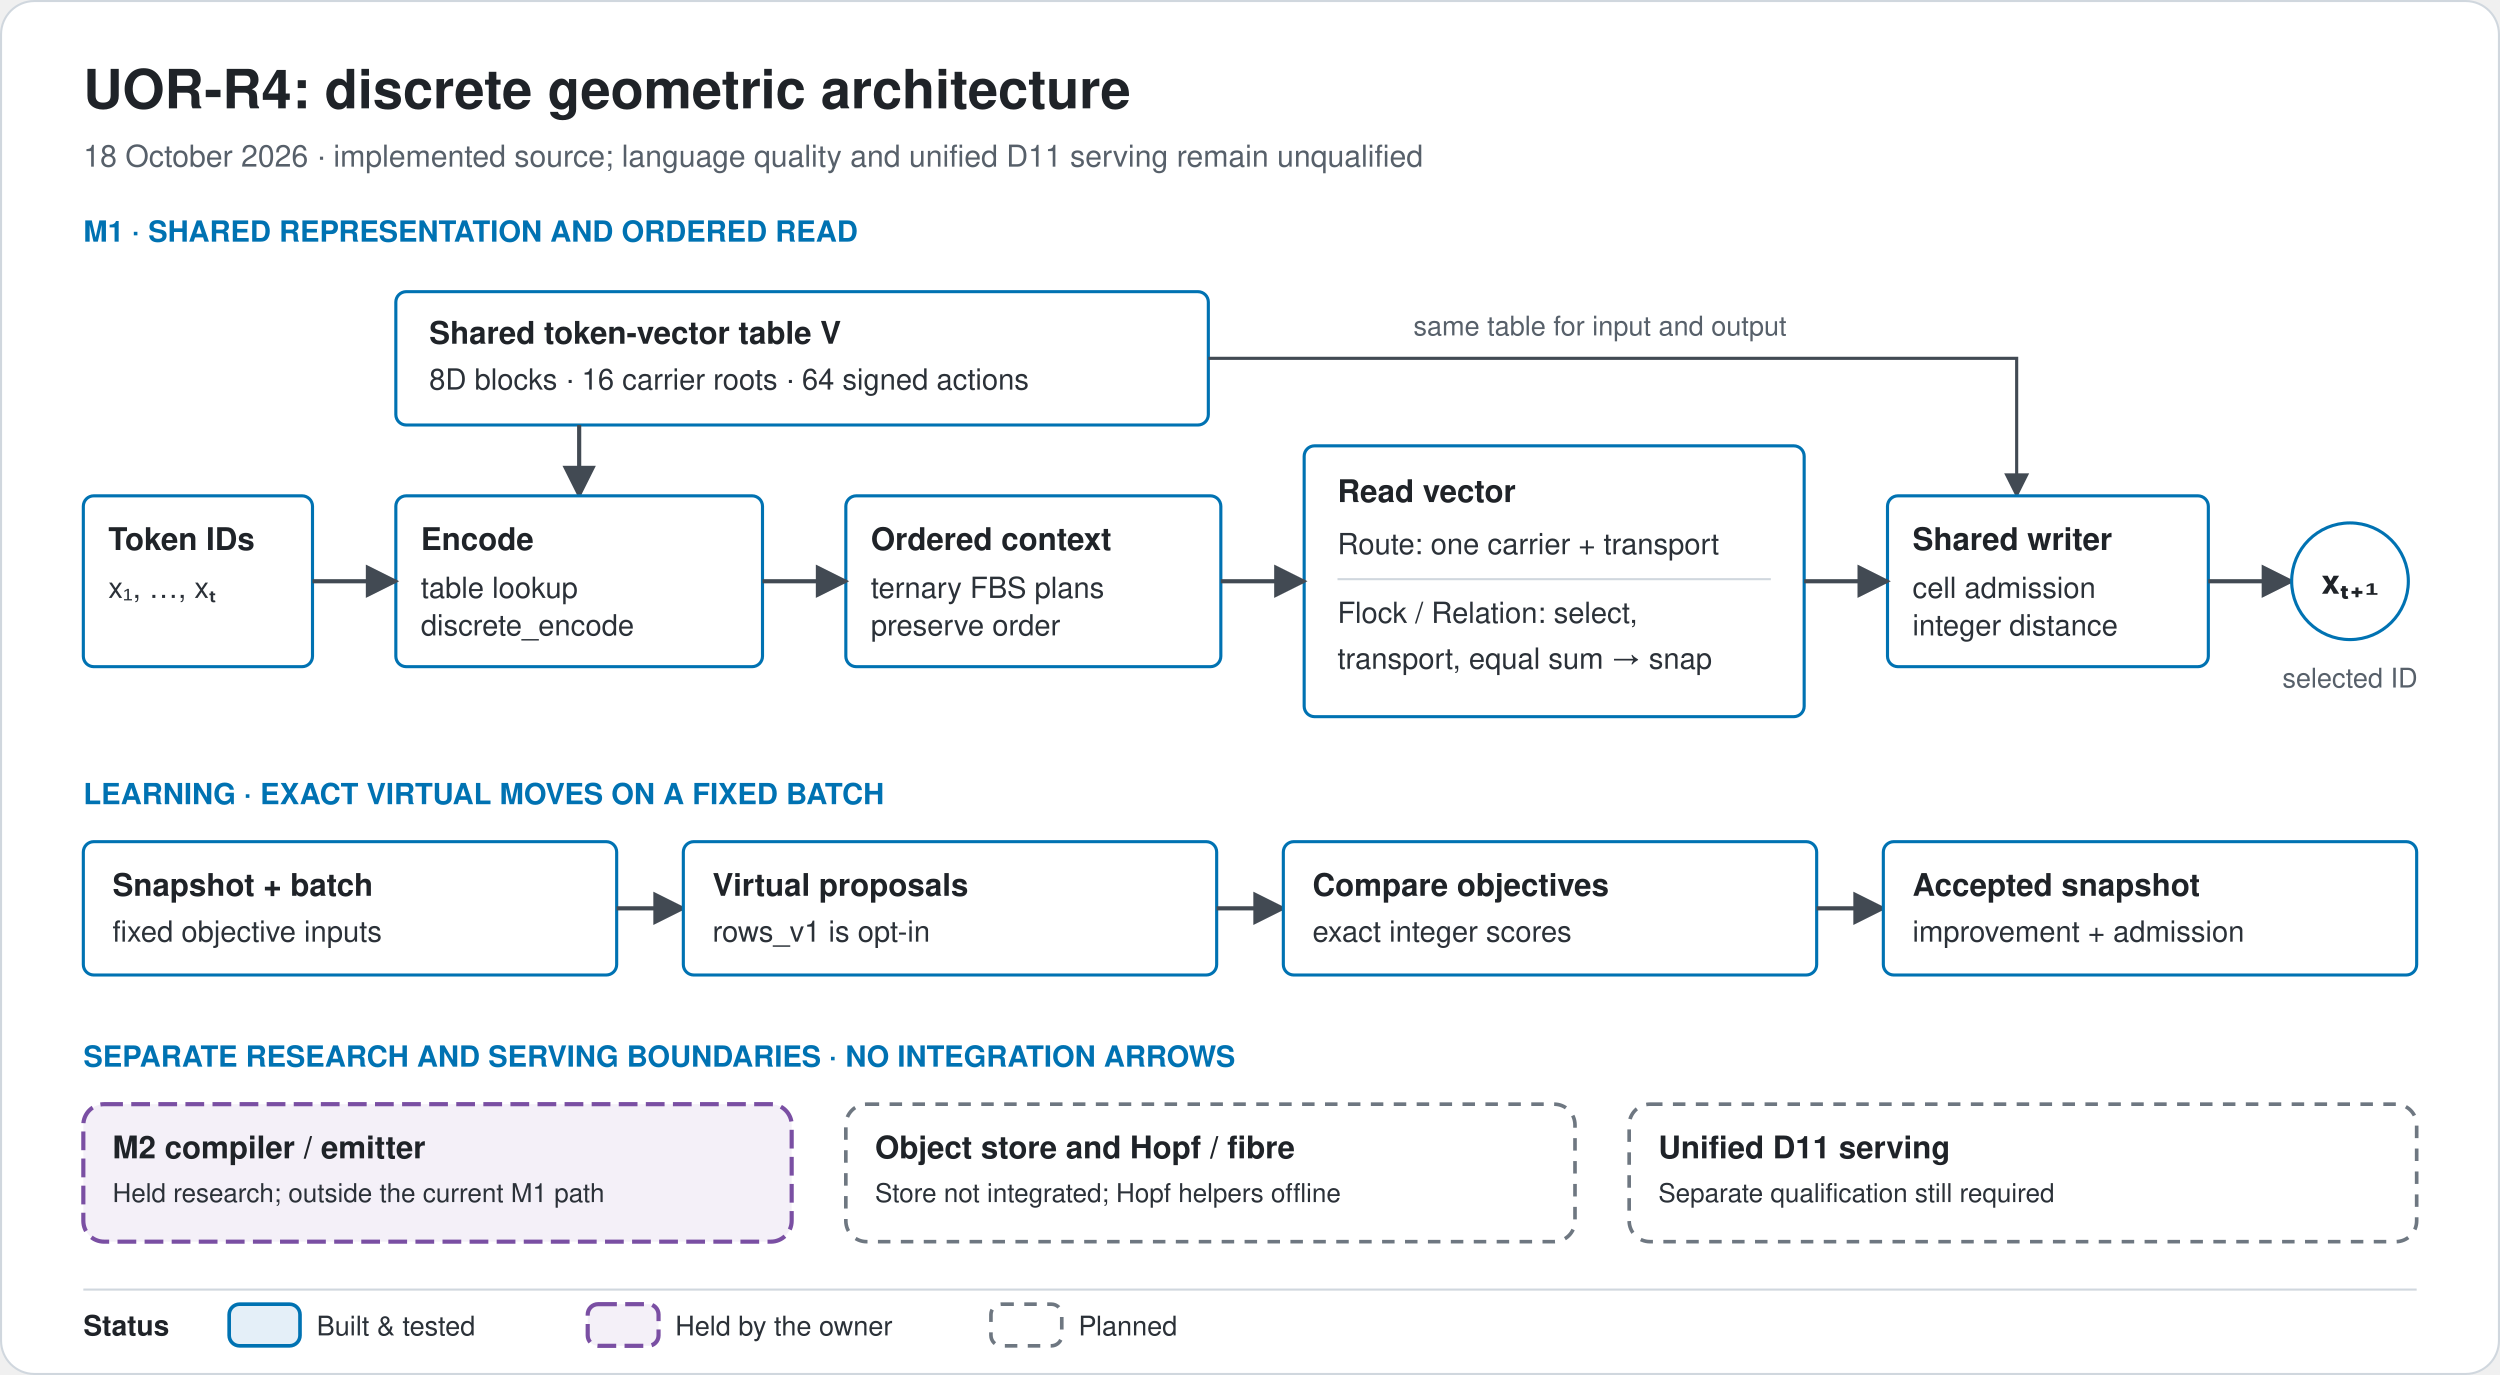
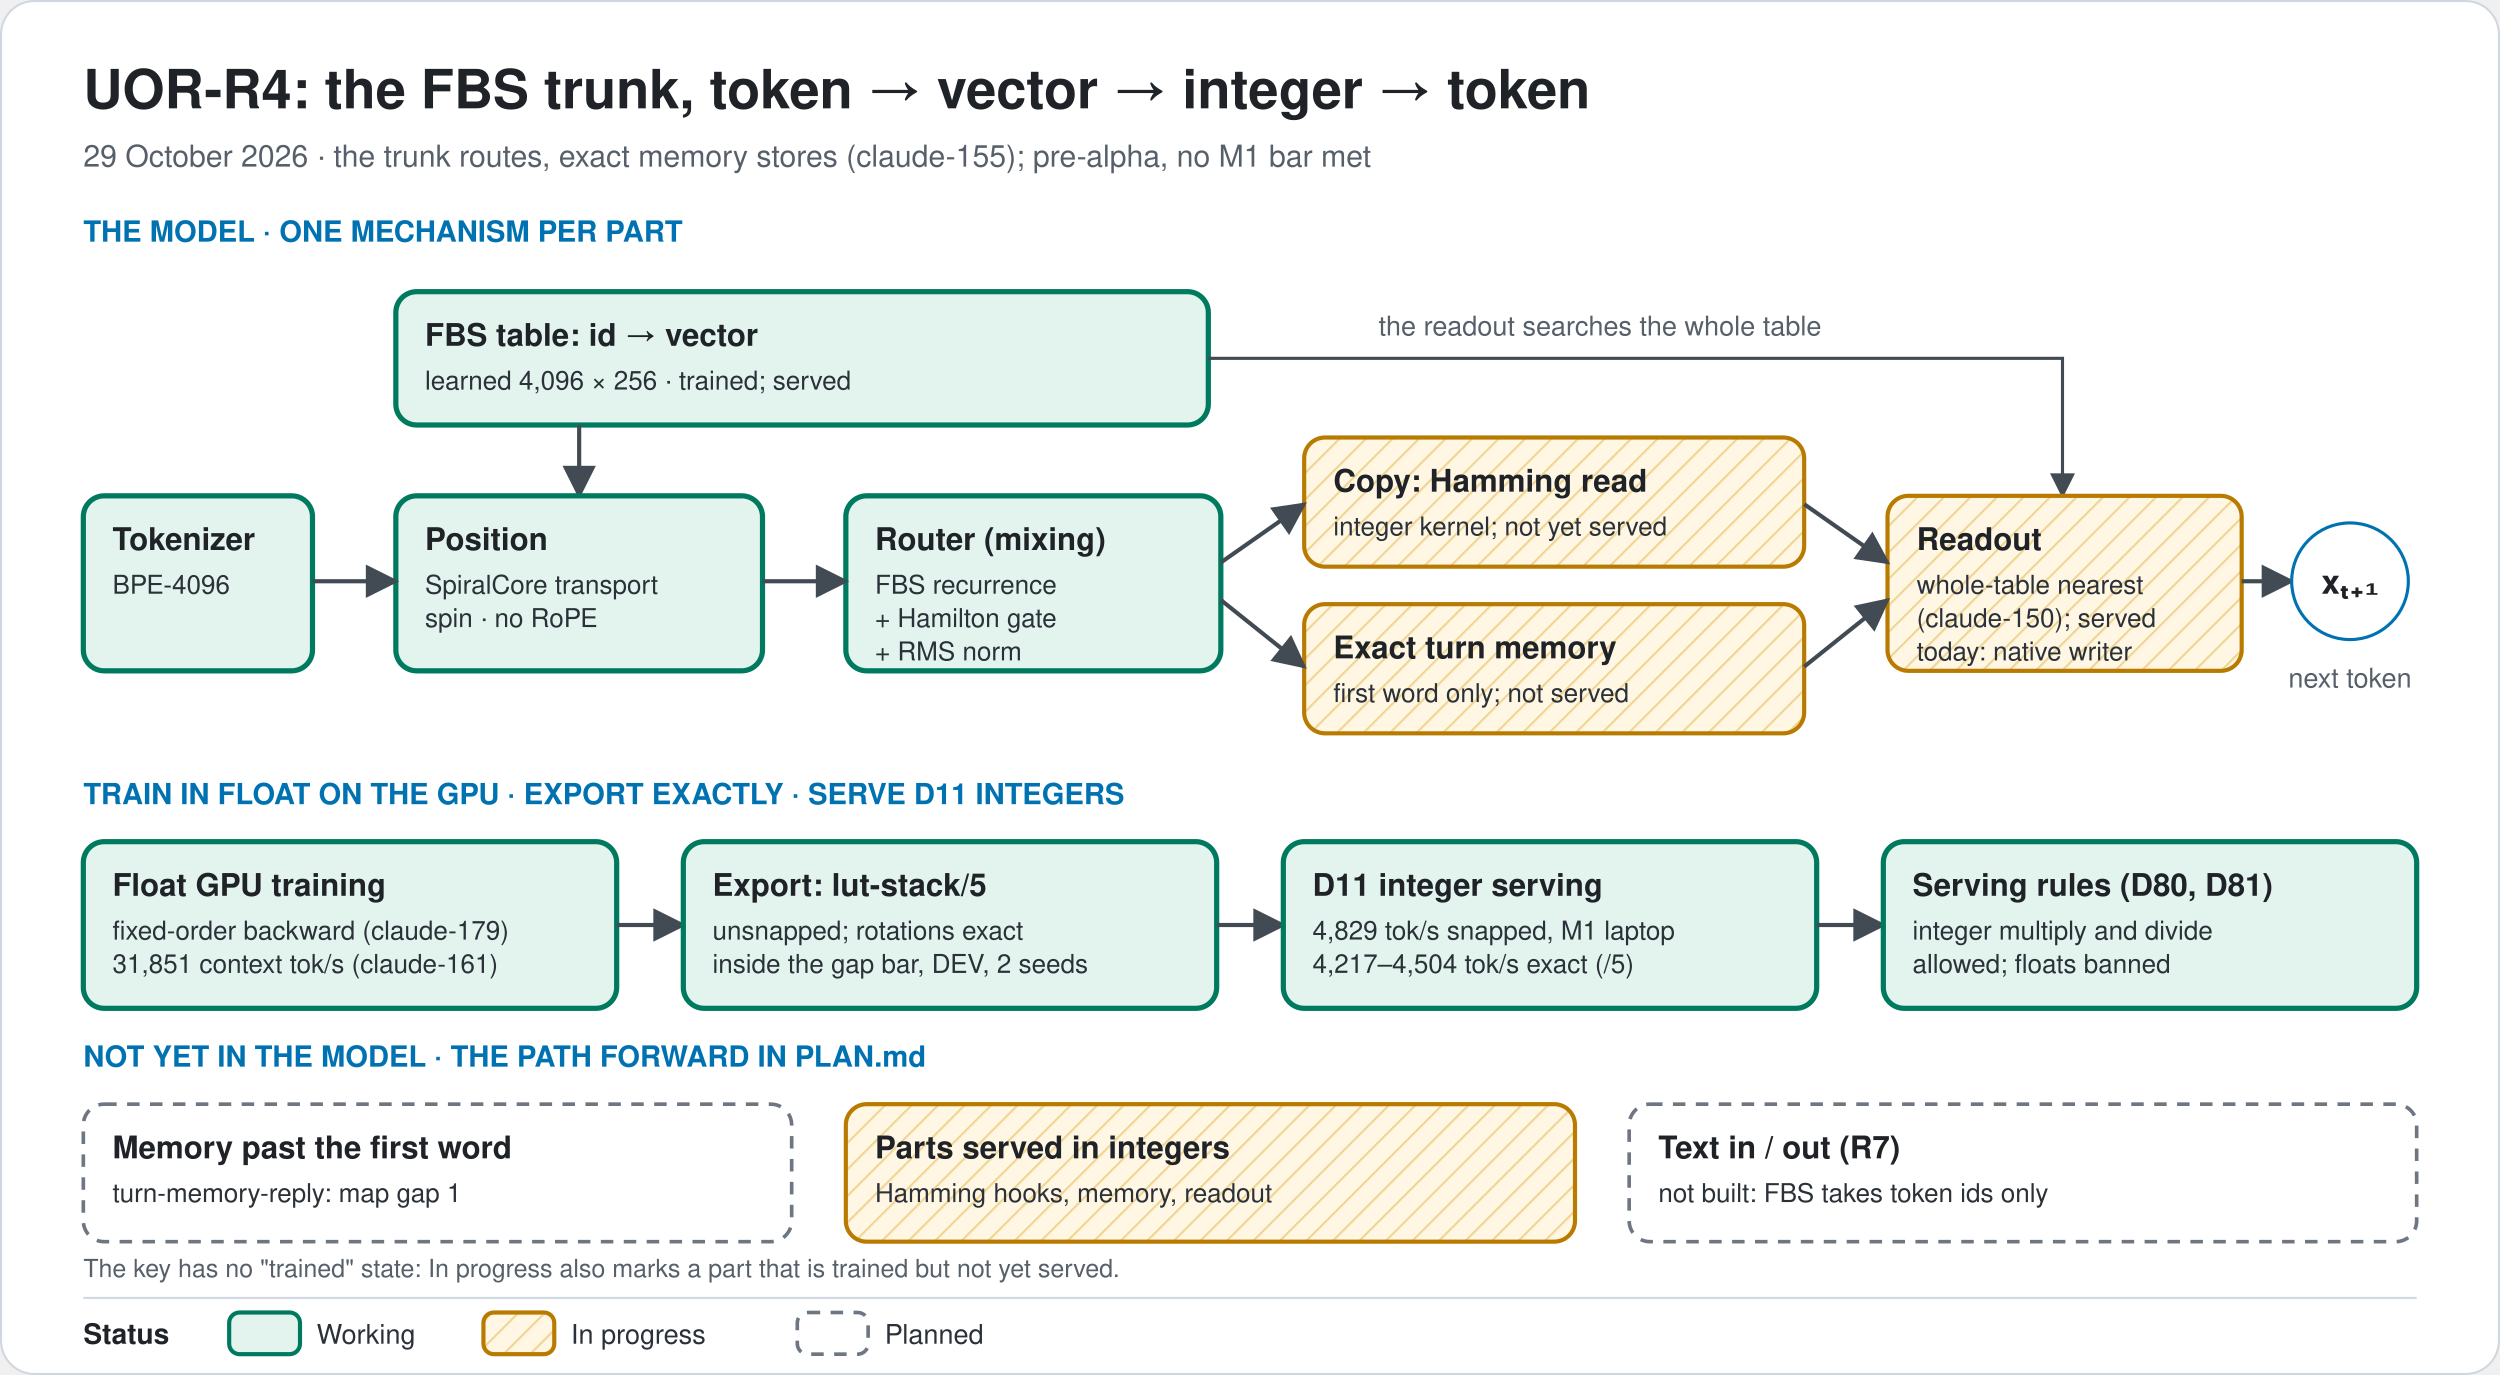
<svg xmlns="http://www.w3.org/2000/svg" viewBox="0 0 1200 660" width="1200" height="660" role="img" aria-labelledby="t d" font-family="-apple-system, BlinkMacSystemFont, 'Segoe UI', Helvetica, Arial, sans-serif">
  <defs>
    <marker id="ah" viewBox="0 0 10 10" refX="9" refY="5" markerWidth="8" markerHeight="8" orient="auto-start-reverse">
      <path d="M0,0 L10,5 L0,10 z" fill="#424A53" />
    </marker>
    <pattern id="hP" width="9" height="9" patternUnits="userSpaceOnUse" patternTransform="rotate(45)">
      <rect width="9" height="9" fill="#FFF7E3" />
      <line x1="0" y1="0" x2="0" y2="9" stroke="#F1D79A" stroke-width="2.2" />
    </pattern>
    <pattern id="hF" width="8" height="8" patternUnits="userSpaceOnUse">
      <rect width="8" height="8" fill="#F0F2F4" />
      <path d="M0,0 L8,8 M8,0 L0,8" stroke="#D3D8DD" stroke-width="1" />
    </pattern>
  </defs>
  <rect x="0.5" y="0.5" width="1199" height="659" rx="16" fill="#FFFFFF" stroke="#D0D7DE" stroke-width="1" />
-   <text x="40" y="52" font-size="26" font-weight="700" fill="#1F2328" text-anchor="start">UOR-R4: discrete geometric architecture</text>
-   <text x="40" y="80" font-size="14.5" font-weight="400" fill="#57606A" text-anchor="start">18 October 2026 · implemented source; language quality and unified D11 serving remain unqualified</text>
-   <text x="40" y="116" font-size="14" font-weight="700" fill="#0072B2" text-anchor="start">M1 · SHARED REPRESENTATION AND ORDERED READ</text>
-   <rect x="190" y="140" width="390" height="64" rx="5" fill="#FFFFFF" stroke="#0072B2" stroke-width="1.5" />
-   <text x="206" y="165" font-size="15" font-weight="700" fill="#1F2328" text-anchor="start">Shared token-vector table V</text>
-   <text x="206" y="187" font-size="14" font-weight="400" fill="#2B3138" text-anchor="start">8D blocks · 16 carrier roots · 64 signed actions</text>
-   <path d="M580,172 H968 V238" fill="none" stroke="#424A53" stroke-width="1.5" marker-end="url(#ah)" />
-   <text x="768" y="161" font-size="13" font-weight="400" fill="#57606A" text-anchor="middle">same table for input and output</text>
+   <text x="40" y="52" font-size="26" font-weight="700" fill="#1F2328" text-anchor="start">UOR-R4: the FBS trunk, token → vector → integer → token</text>
+   <text x="40" y="80" font-size="14.5" font-weight="400" fill="#57606A" text-anchor="start">29 October 2026 · the trunk routes, exact memory stores (claude-155); pre-alpha, no M1 bar met</text>
+   <text x="40" y="116" font-size="14" font-weight="700" fill="#0072B2" text-anchor="start">THE MODEL · ONE MECHANISM PER PART</text>
+   <rect x="190" y="140" width="390" height="64" rx="10" fill="#E3F4EE" stroke="#007A5E" stroke-width="2.5" />
+   <text x="204" y="166" font-size="15" font-weight="700" fill="#1F2328" text-anchor="start">FBS table: id → vector</text>
+   <text x="204" y="187" font-size="12.5" font-weight="400" fill="#2B3138" text-anchor="start">learned 4,096 × 256 · trained; served</text>
+   <path d="M580,172 H990 V238" fill="none" stroke="#424A53" stroke-width="1.5" marker-end="url(#ah)" />
+   <text x="768" y="161" font-size="13" font-weight="400" fill="#57606A" text-anchor="middle">the readout searches the whole table</text>
  <path d="M278,204 L278,238" fill="none" stroke="#424A53" stroke-width="2" marker-end="url(#ah)" />
-   <rect x="40" y="238" width="110" height="82" rx="5" fill="#FFFFFF" stroke="#0072B2" stroke-width="1.5" />
-   <text x="52" y="264" font-size="15" font-weight="700" fill="#1F2328" text-anchor="start">Token IDs</text>
-   <text x="52" y="287" font-size="14" font-weight="400" fill="#2B3138" text-anchor="start">x₁, …, xₜ</text>
-   <rect x="190" y="238" width="176" height="82" rx="5" fill="#FFFFFF" stroke="#0072B2" stroke-width="1.5" />
-   <text x="202" y="264" font-size="15" font-weight="700" fill="#1F2328" text-anchor="start">Encode</text>
-   <text x="202" y="287" font-size="14" font-weight="400" fill="#2B3138" text-anchor="start">table lookup</text>
-   <text x="202" y="305" font-size="14" font-weight="400" fill="#2B3138" text-anchor="start">discrete_encode</text>
-   <rect x="406" y="238" width="180" height="82" rx="5" fill="#FFFFFF" stroke="#0072B2" stroke-width="1.5" />
-   <text x="418" y="264" font-size="15" font-weight="700" fill="#1F2328" text-anchor="start">Ordered context</text>
-   <text x="418" y="287" font-size="14" font-weight="400" fill="#2B3138" text-anchor="start">ternary FBS plans</text>
-   <text x="418" y="305" font-size="14" font-weight="400" fill="#2B3138" text-anchor="start">preserve order</text>
-   <rect x="906" y="238" width="154" height="82" rx="5" fill="#FFFFFF" stroke="#0072B2" stroke-width="1.5" />
-   <text x="918" y="264" font-size="15" font-weight="700" fill="#1F2328" text-anchor="start">Shared writer</text>
-   <text x="918" y="287" font-size="14" font-weight="400" fill="#2B3138" text-anchor="start">cell admission</text>
-   <text x="918" y="305" font-size="14" font-weight="400" fill="#2B3138" text-anchor="start">integer distance</text>
-   <rect x="626" y="214" width="240" height="130" rx="5" fill="#FFFFFF" stroke="#0072B2" stroke-width="1.5" />
-   <text x="642" y="241" font-size="15" font-weight="700" fill="#1F2328" text-anchor="start">Read vector</text>
-   <text x="642" y="266" font-size="14" font-weight="400" fill="#2B3138" text-anchor="start">Route: one carrier + transport</text>
-   <path d="M642,278 H850" fill="none" stroke="#D0D7DE" stroke-width="1" />
-   <text x="642" y="299" font-size="14" font-weight="400" fill="#2B3138" text-anchor="start">Flock / Relation: select,</text>
-   <text x="642" y="321" font-size="14" font-weight="400" fill="#2B3138" text-anchor="start">transport, equal sum → snap</text>
+   <rect x="40" y="238" width="110" height="84" rx="10" fill="#E3F4EE" stroke="#007A5E" stroke-width="2.5" />
+   <text x="54" y="264" font-size="15" font-weight="700" fill="#1F2328" text-anchor="start">Tokenizer</text>
+   <text x="54" y="285" font-size="12.5" font-weight="400" fill="#2B3138" text-anchor="start">BPE-4096</text>
+   <rect x="190" y="238" width="176" height="84" rx="10" fill="#E3F4EE" stroke="#007A5E" stroke-width="2.5" />
+   <text x="204" y="264" font-size="15" font-weight="700" fill="#1F2328" text-anchor="start">Position</text>
+   <text x="204" y="285" font-size="12.5" font-weight="400" fill="#2B3138" text-anchor="start">SpiralCore transport</text>
+   <text x="204" y="301" font-size="12.5" font-weight="400" fill="#2B3138" text-anchor="start">spin · no RoPE</text>
+   <rect x="406" y="238" width="180" height="84" rx="10" fill="#E3F4EE" stroke="#007A5E" stroke-width="2.5" />
+   <text x="420" y="264" font-size="15" font-weight="700" fill="#1F2328" text-anchor="start">Router (mixing)</text>
+   <text x="420" y="285" font-size="12.5" font-weight="400" fill="#2B3138" text-anchor="start">FBS recurrence</text>
+   <text x="420" y="301" font-size="12.5" font-weight="400" fill="#2B3138" text-anchor="start">+ Hamilton gate</text>
+   <text x="420" y="317" font-size="12.5" font-weight="400" fill="#2B3138" text-anchor="start">+ RMS norm</text>
+   <rect x="906" y="238" width="170" height="84" rx="10" fill="url(#hP)" stroke="#B87A00" stroke-width="2" />
+   <text x="920" y="264" font-size="15" font-weight="700" fill="#1F2328" text-anchor="start">Readout</text>
+   <text x="920" y="285" font-size="12.5" font-weight="400" fill="#2B3138" text-anchor="start">whole-table nearest</text>
+   <text x="920" y="301" font-size="12.5" font-weight="400" fill="#2B3138" text-anchor="start">(claude-150); served</text>
+   <text x="920" y="317" font-size="12.5" font-weight="400" fill="#2B3138" text-anchor="start">today: native writer</text>
+   <rect x="626" y="210" width="240" height="62" rx="10" fill="url(#hP)" stroke="#B87A00" stroke-width="2" />
+   <text x="640" y="236" font-size="15" font-weight="700" fill="#1F2328" text-anchor="start">Copy: Hamming read</text>
+   <text x="640" y="257" font-size="12.5" font-weight="400" fill="#2B3138" text-anchor="start">integer kernel; not yet served</text>
+   <rect x="626" y="290" width="240" height="62" rx="10" fill="url(#hP)" stroke="#B87A00" stroke-width="2" />
+   <text x="640" y="316" font-size="15" font-weight="700" fill="#1F2328" text-anchor="start">Exact turn memory</text>
+   <text x="640" y="337" font-size="12.5" font-weight="400" fill="#2B3138" text-anchor="start">first word only; not served</text>
  <path d="M150,279 L190,279" fill="none" stroke="#424A53" stroke-width="2" marker-end="url(#ah)" />
  <path d="M366,279 L406,279" fill="none" stroke="#424A53" stroke-width="2" marker-end="url(#ah)" />
-   <path d="M586,279 L626,279" fill="none" stroke="#424A53" stroke-width="2" marker-end="url(#ah)" />
-   <path d="M866,279 L906,279" fill="none" stroke="#424A53" stroke-width="2" marker-end="url(#ah)" />
-   <path d="M1060,279 L1100,279" fill="none" stroke="#424A53" stroke-width="2" marker-end="url(#ah)" />
+   <path d="M1076,279 L1100,279" fill="none" stroke="#424A53" stroke-width="2" marker-end="url(#ah)" />
+   <path d="M586,270 L626,242" fill="none" stroke="#424A53" stroke-width="2" marker-end="url(#ah)" />
+   <path d="M586,288 L626,320" fill="none" stroke="#424A53" stroke-width="2" marker-end="url(#ah)" />
+   <path d="M866,242 L906,270" fill="none" stroke="#424A53" stroke-width="2" marker-end="url(#ah)" />
+   <path d="M866,320 L906,288" fill="none" stroke="#424A53" stroke-width="2" marker-end="url(#ah)" />
  <circle cx="1128" cy="279" r="28" fill="#FFFFFF" stroke="#0072B2" stroke-width="1.5" />
  <text x="1128" y="285" font-size="16" font-weight="700" fill="#1F2328" text-anchor="middle">xₜ₊₁</text>
-   <text x="1128" y="330" font-size="13" font-weight="400" fill="#57606A" text-anchor="middle">selected ID</text>
-   <text x="40" y="386" font-size="14" font-weight="700" fill="#0072B2" text-anchor="start">LEARNING · EXACT VIRTUAL MOVES ON A FIXED BATCH</text>
-   <rect x="40" y="404" width="256" height="64" rx="5" fill="#FFFFFF" stroke="#0072B2" stroke-width="1.5" />
-   <text x="54" y="430" font-size="15" font-weight="700" fill="#1F2328" text-anchor="start">Snapshot + batch</text>
-   <text x="54" y="452" font-size="14" font-weight="400" fill="#2B3138" text-anchor="start">fixed objective inputs</text>
-   <path d="M296,436 L328,436" fill="none" stroke="#424A53" stroke-width="2" marker-end="url(#ah)" />
-   <rect x="328" y="404" width="256" height="64" rx="5" fill="#FFFFFF" stroke="#0072B2" stroke-width="1.5" />
-   <text x="342" y="430" font-size="15" font-weight="700" fill="#1F2328" text-anchor="start">Virtual proposals</text>
-   <text x="342" y="452" font-size="14" font-weight="400" fill="#2B3138" text-anchor="start">rows_v1 is opt-in</text>
-   <path d="M584,436 L616,436" fill="none" stroke="#424A53" stroke-width="2" marker-end="url(#ah)" />
-   <rect x="616" y="404" width="256" height="64" rx="5" fill="#FFFFFF" stroke="#0072B2" stroke-width="1.5" />
-   <text x="630" y="430" font-size="15" font-weight="700" fill="#1F2328" text-anchor="start">Compare objectives</text>
-   <text x="630" y="452" font-size="14" font-weight="400" fill="#2B3138" text-anchor="start">exact integer scores</text>
-   <path d="M872,436 L904,436" fill="none" stroke="#424A53" stroke-width="2" marker-end="url(#ah)" />
-   <rect x="904" y="404" width="256" height="64" rx="5" fill="#FFFFFF" stroke="#0072B2" stroke-width="1.5" />
-   <text x="918" y="430" font-size="15" font-weight="700" fill="#1F2328" text-anchor="start">Accepted snapshot</text>
-   <text x="918" y="452" font-size="14" font-weight="400" fill="#2B3138" text-anchor="start">improvement + admission</text>
-   <text x="40" y="512" font-size="14" font-weight="700" fill="#0072B2" text-anchor="start">SEPARATE RESEARCH AND SERVING BOUNDARIES · NO INTEGRATION ARROWS</text>
-   <rect x="40" y="530" width="340" height="66" rx="10" fill="#F4F0F8" stroke="#7A4FA3" stroke-width="2" stroke-dasharray="9 4" />
-   <text x="54" y="556" font-size="15" font-weight="700" fill="#1F2328" text-anchor="start">M2 compiler / emitter</text>
-   <text x="54" y="577" font-size="12.5" font-weight="400" fill="#2B3138" text-anchor="start">Held research; outside the current M1 path</text>
-   <rect x="406" y="530" width="350" height="66" rx="10" fill="#FFFFFF" stroke="#6E7781" stroke-width="1.75" stroke-dasharray="6 5" />
-   <text x="420" y="556" font-size="15" font-weight="700" fill="#1F2328" text-anchor="start">Object store and Hopf / fibre</text>
-   <text x="420" y="577" font-size="12.5" font-weight="400" fill="#2B3138" text-anchor="start">Store not integrated; Hopf helpers offline</text>
+   <text x="1128" y="330" font-size="13" font-weight="400" fill="#57606A" text-anchor="middle">next token</text>
+   <text x="40" y="386" font-size="14" font-weight="700" fill="#0072B2" text-anchor="start">TRAIN IN FLOAT ON THE GPU · EXPORT EXACTLY · SERVE D11 INTEGERS</text>
+   <rect x="40" y="404" width="256" height="80" rx="10" fill="#E3F4EE" stroke="#007A5E" stroke-width="2.5" />
+   <text x="54" y="430" font-size="15" font-weight="700" fill="#1F2328" text-anchor="start">Float GPU training</text>
+   <text x="54" y="451" font-size="12.5" font-weight="400" fill="#2B3138" text-anchor="start">fixed-order backward (claude-179)</text>
+   <text x="54" y="467" font-size="12.5" font-weight="400" fill="#2B3138" text-anchor="start">31,851 context tok/s (claude-161)</text>
+   <path d="M296,444 L328,444" fill="none" stroke="#424A53" stroke-width="2" marker-end="url(#ah)" />
+   <rect x="328" y="404" width="256" height="80" rx="10" fill="#E3F4EE" stroke="#007A5E" stroke-width="2.5" />
+   <text x="342" y="430" font-size="15" font-weight="700" fill="#1F2328" text-anchor="start">Export: lut-stack/5</text>
+   <text x="342" y="451" font-size="12.5" font-weight="400" fill="#2B3138" text-anchor="start">unsnapped; rotations exact</text>
+   <text x="342" y="467" font-size="12.5" font-weight="400" fill="#2B3138" text-anchor="start">inside the gap bar, DEV, 2 seeds</text>
+   <path d="M584,444 L616,444" fill="none" stroke="#424A53" stroke-width="2" marker-end="url(#ah)" />
+   <rect x="616" y="404" width="256" height="80" rx="10" fill="#E3F4EE" stroke="#007A5E" stroke-width="2.5" />
+   <text x="630" y="430" font-size="15" font-weight="700" fill="#1F2328" text-anchor="start">D11 integer serving</text>
+   <text x="630" y="451" font-size="12.5" font-weight="400" fill="#2B3138" text-anchor="start">4,829 tok/s snapped, M1 laptop</text>
+   <text x="630" y="467" font-size="12.5" font-weight="400" fill="#2B3138" text-anchor="start">4,217–4,504 tok/s exact (/5)</text>
+   <path d="M872,444 L904,444" fill="none" stroke="#424A53" stroke-width="2" marker-end="url(#ah)" />
+   <rect x="904" y="404" width="256" height="80" rx="10" fill="#E3F4EE" stroke="#007A5E" stroke-width="2.5" />
+   <text x="918" y="430" font-size="15" font-weight="700" fill="#1F2328" text-anchor="start">Serving rules (D80, D81)</text>
+   <text x="918" y="451" font-size="12.5" font-weight="400" fill="#2B3138" text-anchor="start">integer multiply and divide</text>
+   <text x="918" y="467" font-size="12.5" font-weight="400" fill="#2B3138" text-anchor="start">allowed; floats banned</text>
+   <text x="40" y="512" font-size="14" font-weight="700" fill="#0072B2" text-anchor="start">NOT YET IN THE MODEL · THE PATH FORWARD IN PLAN.md</text>
+   <rect x="40" y="530" width="340" height="66" rx="10" fill="#FFFFFF" stroke="#6E7781" stroke-width="1.75" stroke-dasharray="6 5" />
+   <text x="54" y="556" font-size="15" font-weight="700" fill="#1F2328" text-anchor="start">Memory past the first word</text>
+   <text x="54" y="577" font-size="12.5" font-weight="400" fill="#2B3138" text-anchor="start">turn-memory-reply: map gap 1</text>
+   <rect x="406" y="530" width="350" height="66" rx="10" fill="url(#hP)" stroke="#B87A00" stroke-width="2" />
+   <text x="420" y="556" font-size="15" font-weight="700" fill="#1F2328" text-anchor="start">Parts served in integers</text>
+   <text x="420" y="577" font-size="12.5" font-weight="400" fill="#2B3138" text-anchor="start">Hamming hooks, memory, readout</text>
  <rect x="782" y="530" width="378" height="66" rx="10" fill="#FFFFFF" stroke="#6E7781" stroke-width="1.75" stroke-dasharray="6 5" />
-   <text x="796" y="556" font-size="15" font-weight="700" fill="#1F2328" text-anchor="start">Unified D11 serving</text>
-   <text x="796" y="577" font-size="12.5" font-weight="400" fill="#2B3138" text-anchor="start">Separate qualification still required</text>
-   <path d="M40,619 L1160,619" fill="none" stroke="#D0D7DE" stroke-width="1" />
-   <text x="40" y="641" font-size="13.5" font-weight="700" fill="#1F2328" text-anchor="start">Status</text>
-   <rect x="110" y="626" width="34" height="20" rx="5" fill="#E4EFF8" stroke="#0072B2" stroke-width="1.75" />
-   <text x="152" y="641" font-size="13" font-weight="400" fill="#2B3138" text-anchor="start">Built &amp; tested</text>
-   <rect x="282.1" y="626" width="34" height="20" rx="5" fill="#F4F0F8" stroke="#7A4FA3" stroke-width="2" stroke-dasharray="9 4" />
-   <text x="324.1" y="641" font-size="13" font-weight="400" fill="#2B3138" text-anchor="start">Held by the owner</text>
-   <rect x="475.65" y="626" width="34" height="20" rx="5" fill="#FFFFFF" stroke="#6E7781" stroke-width="1.75" stroke-dasharray="6 5" />
-   <text x="517.65" y="641" font-size="13" font-weight="400" fill="#2B3138" text-anchor="start">Planned</text>
+   <text x="796" y="556" font-size="15" font-weight="700" fill="#1F2328" text-anchor="start">Text in / out (R7)</text>
+   <text x="796" y="577" font-size="12.5" font-weight="400" fill="#2B3138" text-anchor="start">not built: FBS takes token ids only</text>
+   <text x="40" y="613" font-size="12" font-weight="400" fill="#57606A" text-anchor="start">The key has no "trained" state: In progress also marks a part that is trained but not yet served.</text>
+   <path d="M40,623 L1160,623" fill="none" stroke="#D0D7DE" stroke-width="1" />
+   <text x="40" y="645" font-size="13.5" font-weight="700" fill="#1F2328" text-anchor="start">Status</text>
+   <rect x="110" y="630" width="34" height="20" rx="5" fill="#E3F4EE" stroke="#007A5E" stroke-width="2" />
+   <text x="152" y="645" font-size="13" font-weight="400" fill="#2B3138" text-anchor="start">Working</text>
+   <rect x="232.05" y="630" width="34" height="20" rx="5" fill="url(#hP)" stroke="#B87A00" stroke-width="2" />
+   <text x="274.05" y="645" font-size="13" font-weight="400" fill="#2B3138" text-anchor="start">In progress</text>
+   <rect x="382.7" y="630" width="34" height="20" rx="5" fill="#FFFFFF" stroke="#6E7781" stroke-width="1.75" stroke-dasharray="6 5" />
+   <text x="424.7" y="645" font-size="13" font-weight="400" fill="#2B3138" text-anchor="start">Planned</text>
</svg>
